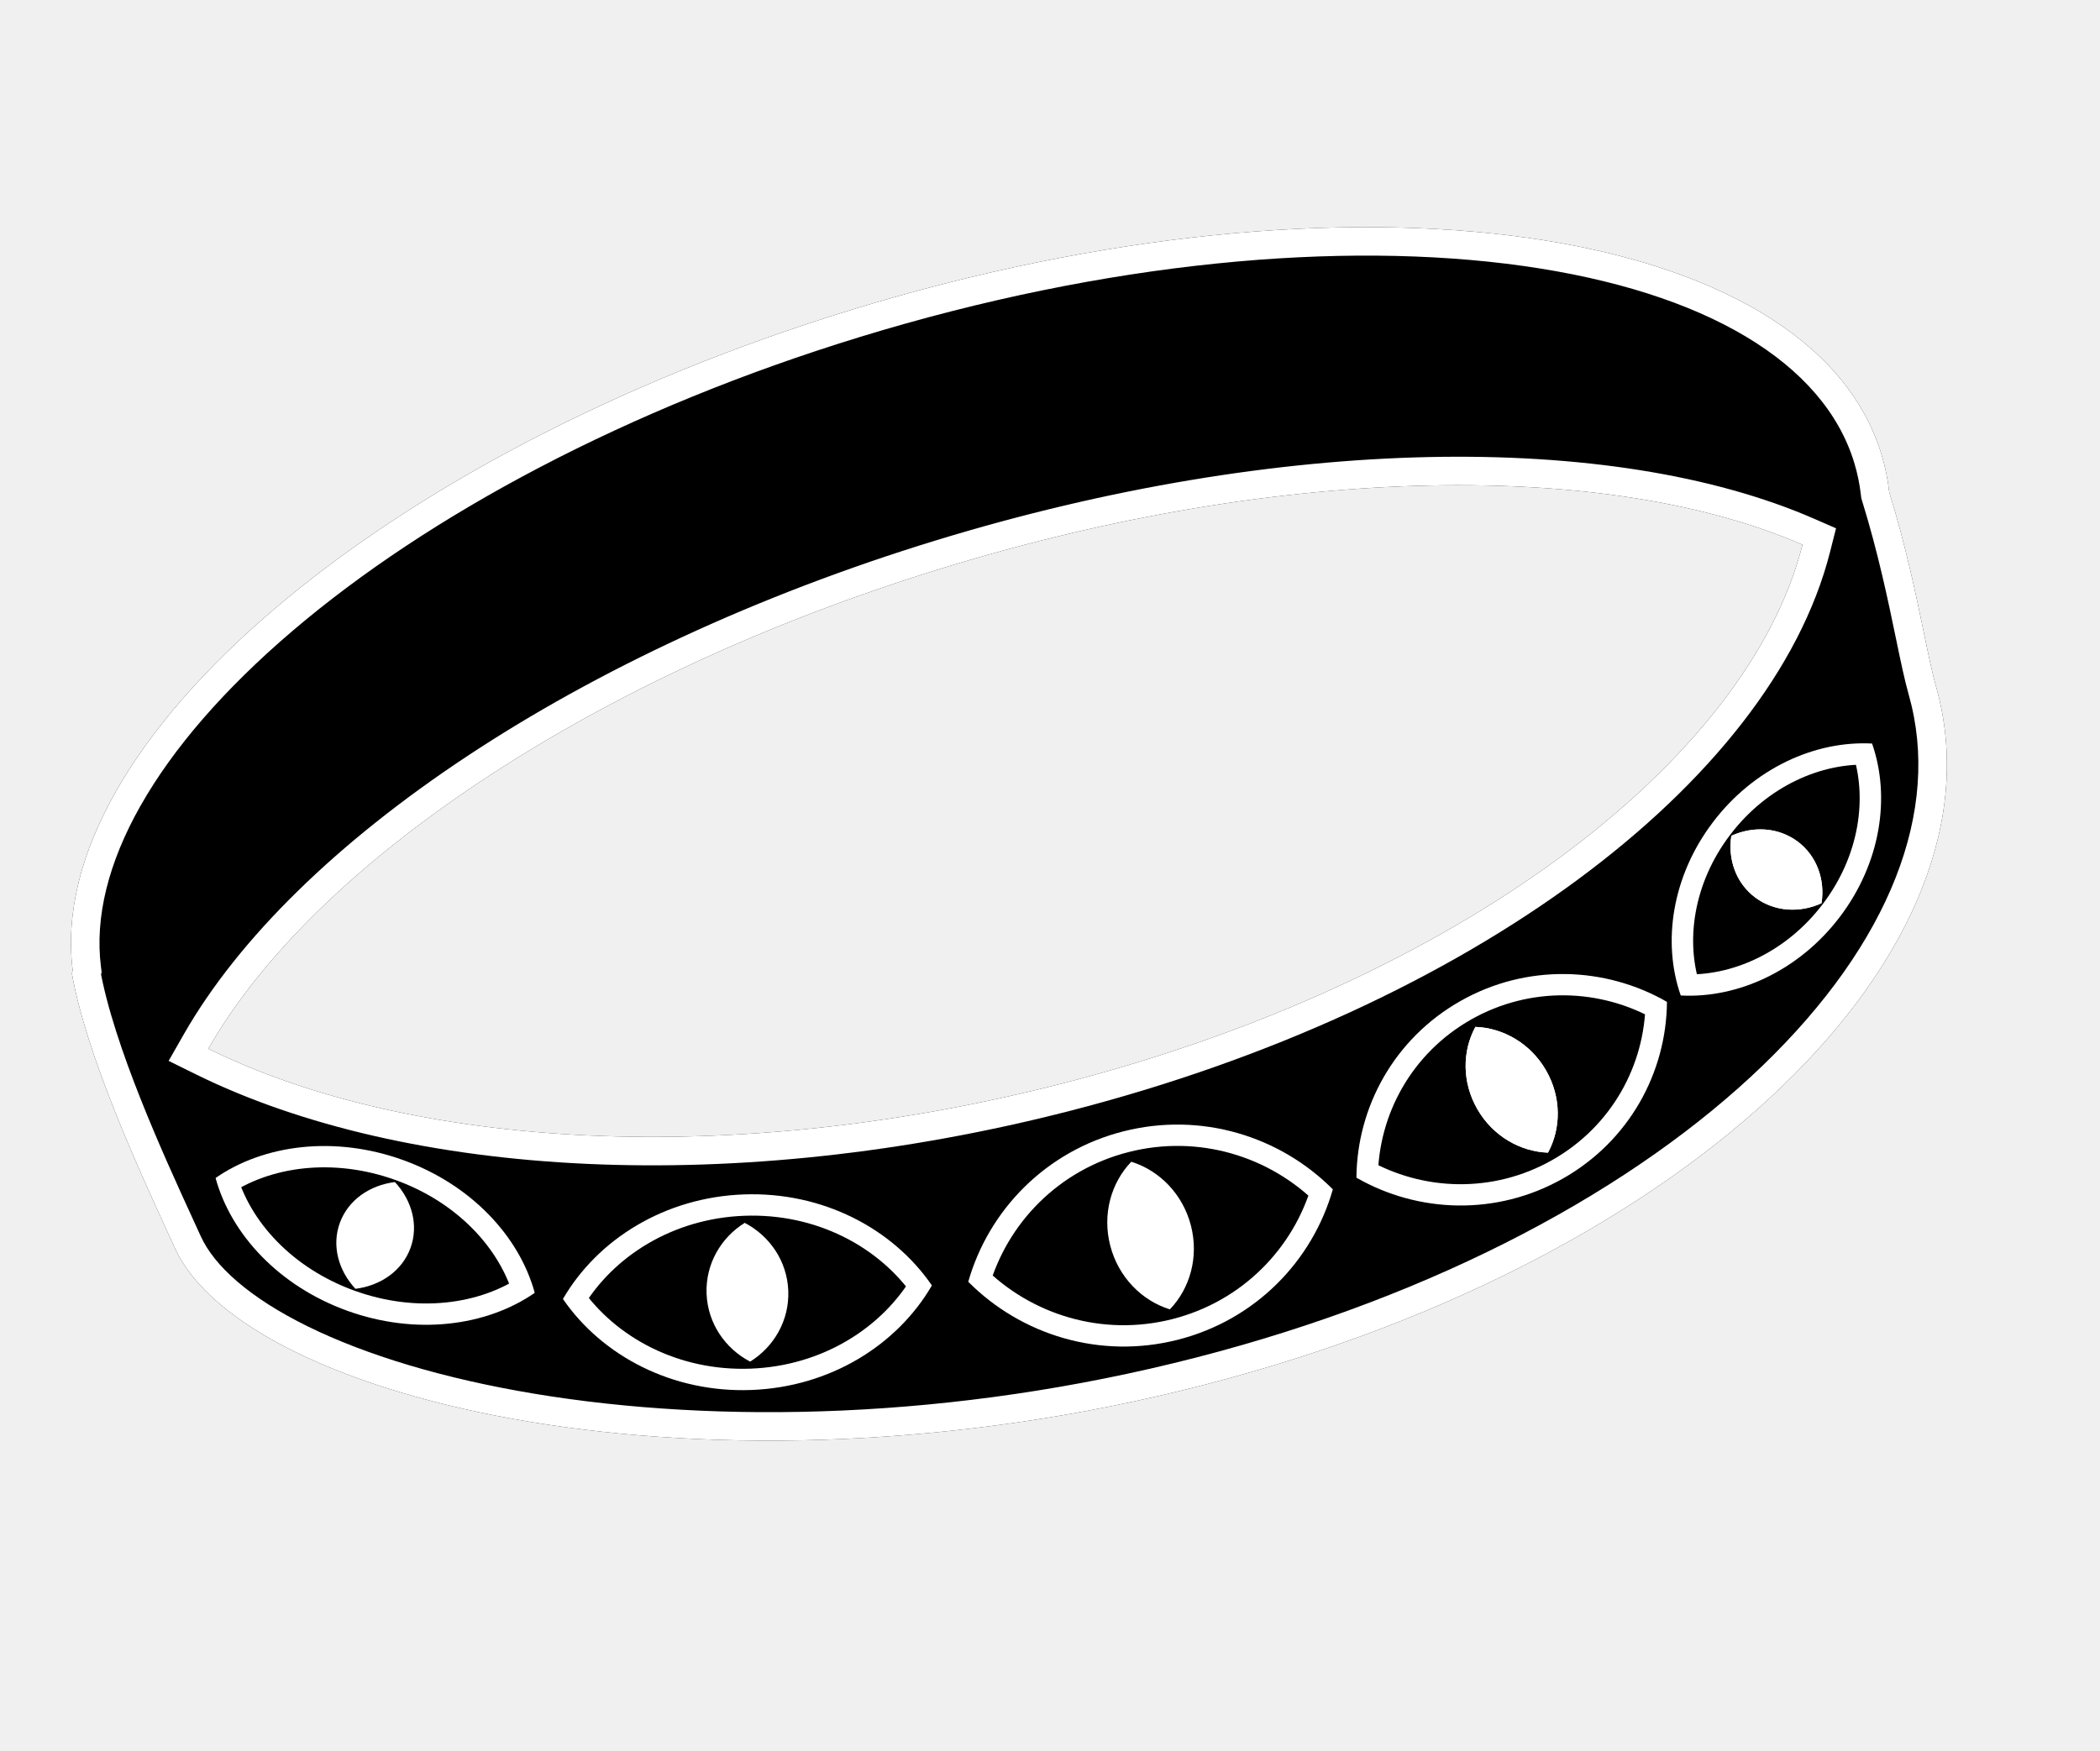
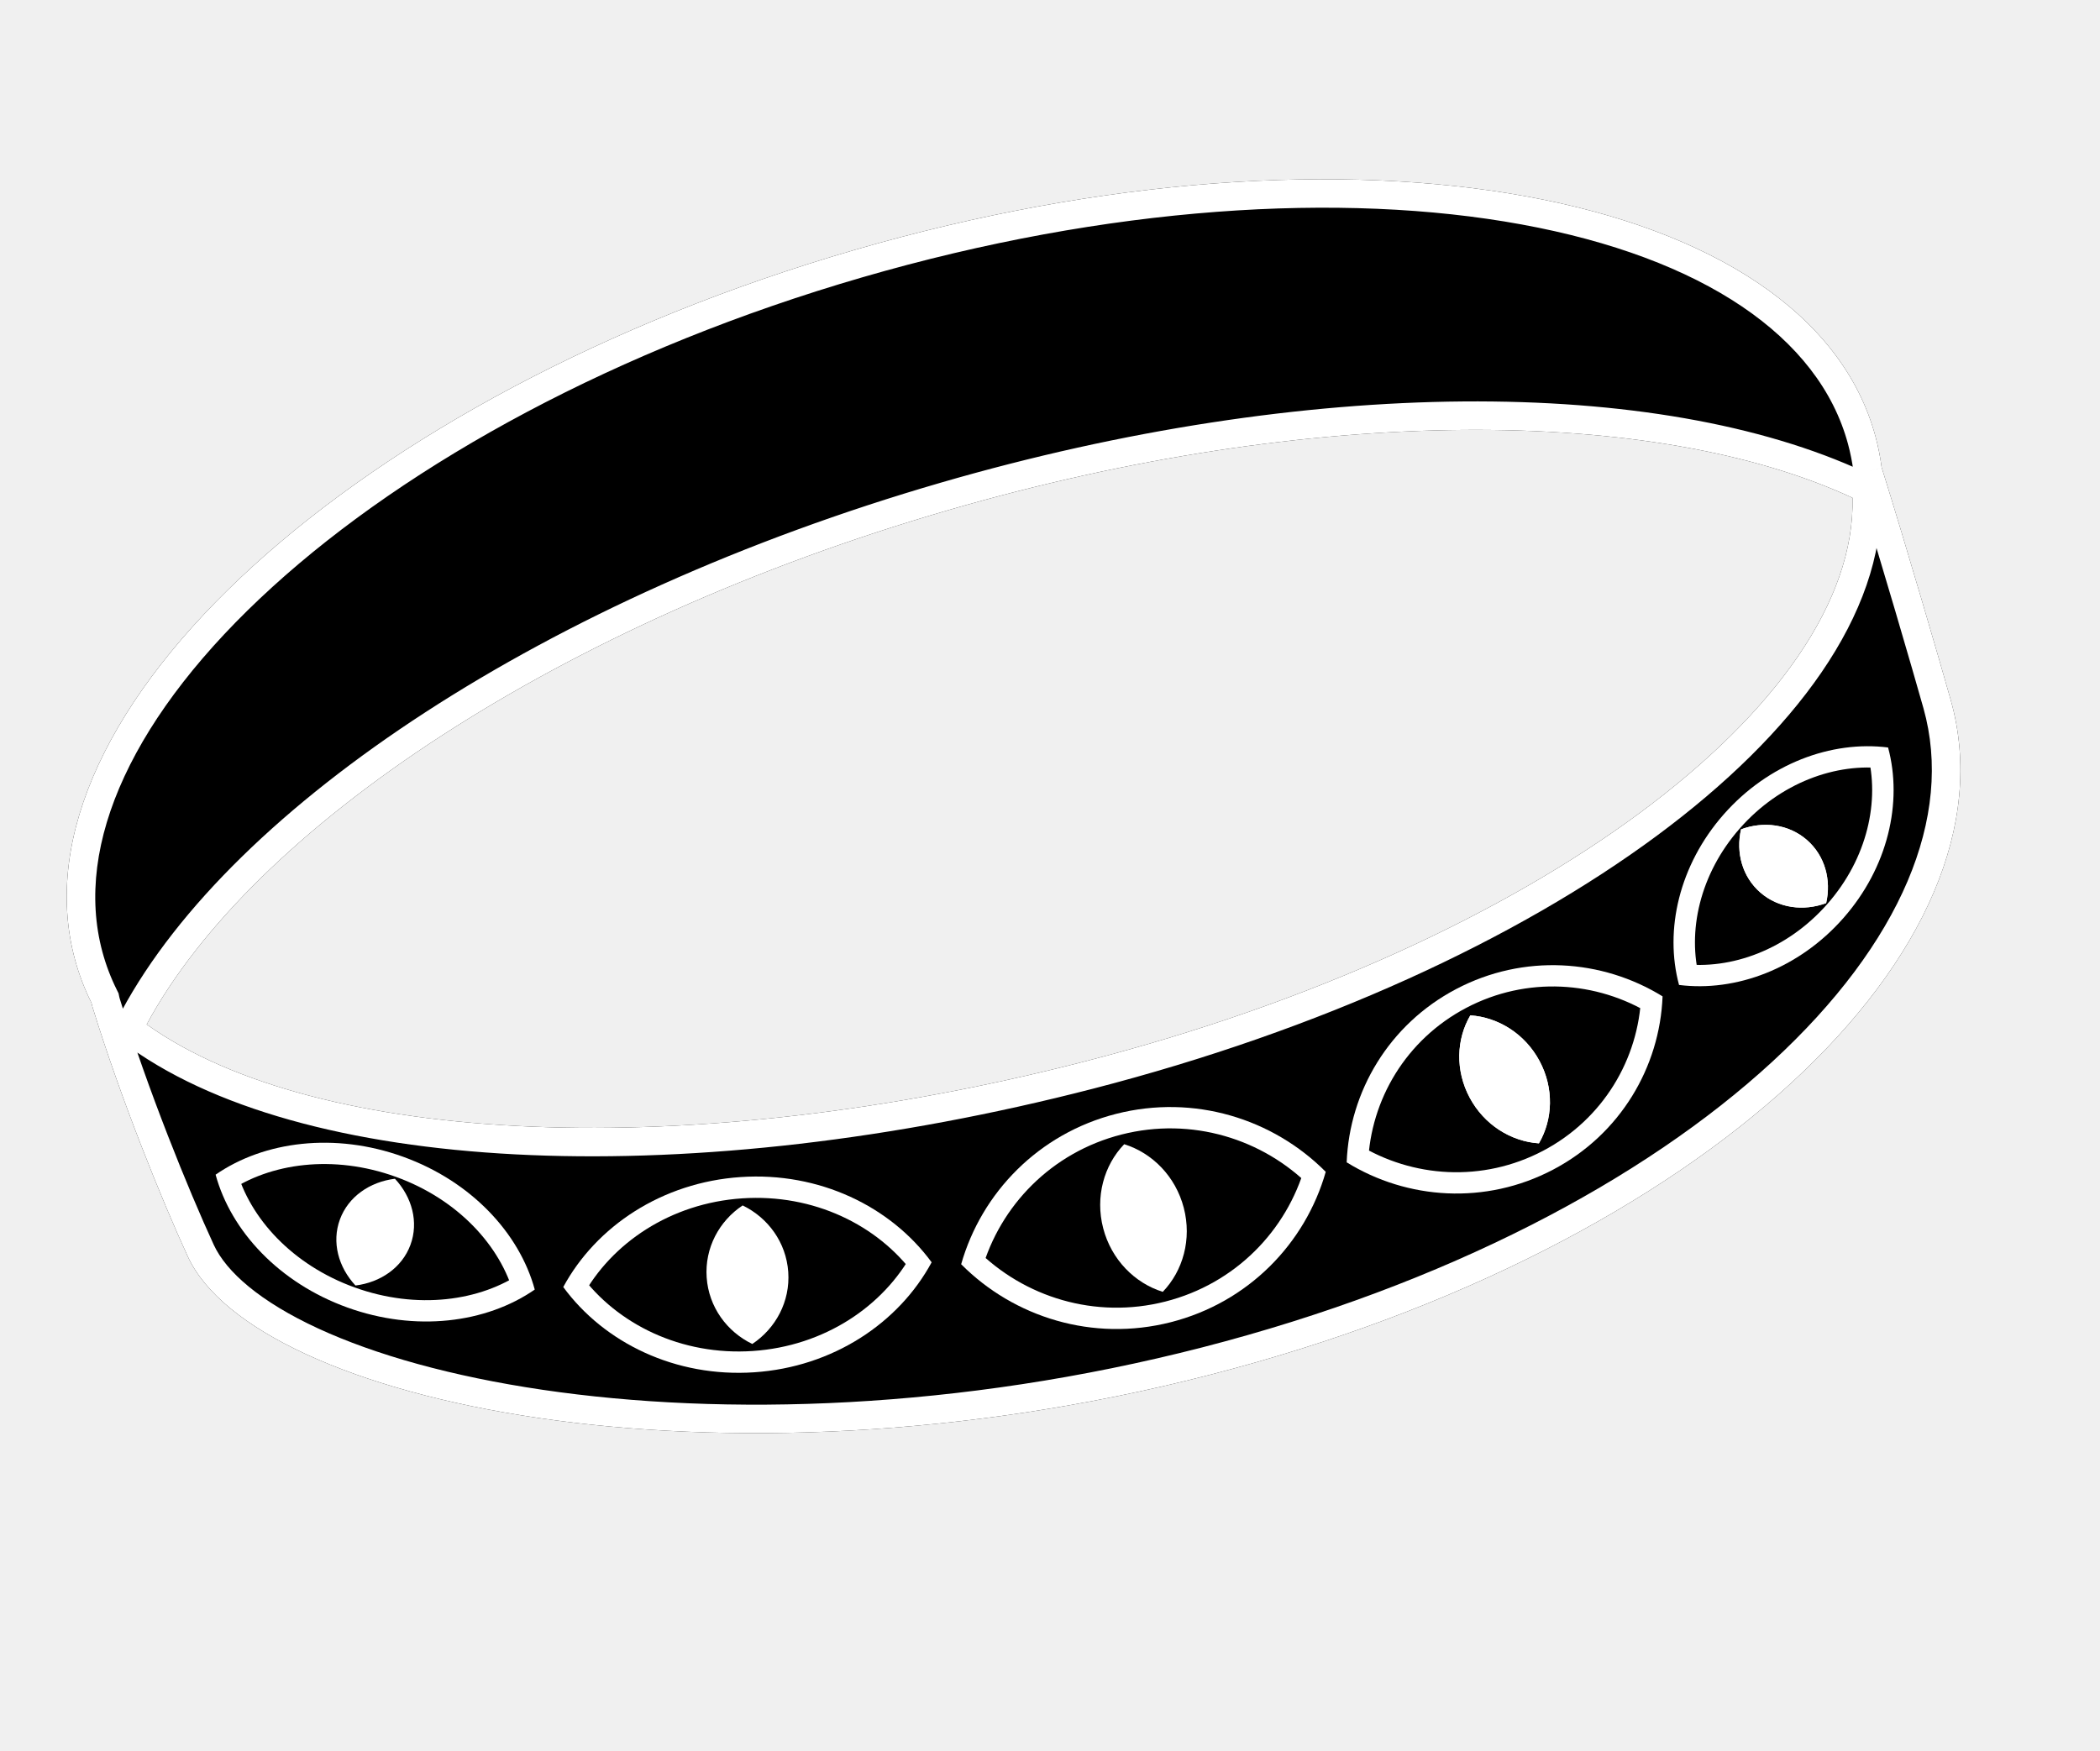
<svg xmlns="http://www.w3.org/2000/svg" width="295" height="246" viewBox="0 0 295 246" fill="none">
  <mask id="path-2-inside-1" fill="white">
-     <path fill-rule="evenodd" clip-rule="evenodd" d="M265.395 69.167C265.192 67.346 264.823 65.552 264.284 63.79C254.297 31.186 189.563 22.103 119.697 43.503C53.311 63.837 6.177 104.376 10.213 136.334C10.175 136.484 10.137 136.633 10.101 136.782C12.133 148.255 19.375 164.046 23.48 172.995L23.483 173.002C23.874 173.854 24.236 174.643 24.562 175.361C34.363 196.913 99.559 212.493 168.977 194.631C238.395 176.769 282.351 133.09 271.98 96.522C271.431 94.585 270.894 91.992 270.253 88.901L270.253 88.9C269.144 83.545 267.724 76.693 265.395 69.167ZM29.268 147.355C43.982 121.553 82.901 94.992 132.619 79.764C180.587 65.071 226.136 64.748 253.208 76.54C245.511 106.929 204.923 137.867 149.471 152.171C102.947 164.171 57.769 161.417 29.268 147.355Z" />
+     <path fill-rule="evenodd" clip-rule="evenodd" d="M264.324 65.666C264.134 64.212 263.848 62.771 263.464 61.347C254.095 26.586 189.877 14.844 120.028 35.122C50.18 55.4 1.152 100.018 10.521 134.779C11.094 136.904 11.871 138.942 12.842 140.893C12.885 141.098 12.937 141.301 12.998 141.499C16.997 154.5 22.783 168.74 26.39 176.568C35.801 196.991 100.474 211.053 169.892 193.191C239.31 175.329 283.79 133.169 274.054 98.441C272.692 93.585 267.963 77.314 264.324 65.666ZM20.608 143.938C35.484 116.321 78.492 87.565 133.251 71.668C184.473 56.797 232.529 57.083 260.232 69.948C260.944 98.791 215.733 132.799 152.502 149.109C97.053 163.412 44.588 161.048 20.608 143.938Z" />
  </mask>
-   <path fill-rule="evenodd" clip-rule="evenodd" d="M265.395 69.167C265.192 67.346 264.823 65.552 264.284 63.79C254.297 31.186 189.563 22.103 119.697 43.503C53.311 63.837 6.177 104.376 10.213 136.334C10.175 136.484 10.137 136.633 10.101 136.782C12.133 148.255 19.375 164.046 23.48 172.995L23.483 173.002C23.874 173.854 24.236 174.643 24.562 175.361C34.363 196.913 99.559 212.493 168.977 194.631C238.395 176.769 282.351 133.09 271.98 96.522C271.431 94.585 270.894 91.992 270.253 88.901L270.253 88.9C269.144 83.545 267.724 76.693 265.395 69.167ZM29.268 147.355C43.982 121.553 82.901 94.992 132.619 79.764C180.587 65.071 226.136 64.748 253.208 76.54C245.511 106.929 204.923 137.867 149.471 152.171C102.947 164.171 57.769 161.417 29.268 147.355Z" fill="black" />
-   <path d="M265.395 69.167L261.42 69.612L261.462 69.988L261.574 70.35L265.395 69.167ZM264.284 63.79L268.108 62.619L268.108 62.619L264.284 63.79ZM119.697 43.503L118.525 39.678L118.525 39.678L119.697 43.503ZM10.213 136.334L14.087 137.331L14.277 136.591L14.182 135.833L10.213 136.334ZM10.101 136.782L6.215 135.836L6.016 136.652L6.163 137.479L10.101 136.782ZM23.48 172.995L27.118 171.332L27.116 171.328L23.48 172.995ZM23.483 173.002L19.846 174.666L19.847 174.67L23.483 173.002ZM24.562 175.361L28.203 173.705L28.203 173.705L24.562 175.361ZM168.977 194.631L169.974 198.505L169.974 198.505L168.977 194.631ZM271.98 96.522L268.132 97.613L268.132 97.613L271.98 96.522ZM270.253 88.901L266.307 89.553L266.32 89.633L266.336 89.712L270.253 88.901ZM270.253 88.9L274.199 88.248L274.186 88.168L274.17 88.089L270.253 88.9ZM29.268 147.355L25.793 145.374L23.689 149.063L27.498 150.942L29.268 147.355ZM132.619 79.764L133.79 83.588L133.79 83.588L132.619 79.764ZM253.208 76.54L257.086 77.522L257.92 74.23L254.806 72.873L253.208 76.54ZM149.471 152.171L148.472 148.297L149.471 152.171ZM269.371 68.723C269.14 66.659 268.721 64.621 268.108 62.619L260.459 64.962C260.925 66.483 261.244 68.033 261.42 69.612L269.371 68.723ZM268.108 62.619C262.389 43.948 241.51 33.153 215.001 29.434C188.137 25.664 153.888 28.846 118.525 39.678L120.868 47.327C155.371 36.759 188.423 33.783 213.889 37.356C239.71 40.979 256.191 51.028 260.459 64.962L268.108 62.619ZM118.525 39.678C84.916 49.972 56.023 65.423 35.953 82.514C16.114 99.409 3.962 118.759 6.245 136.836L14.182 135.833C12.428 121.951 21.826 105.052 41.14 88.605C60.224 72.353 88.091 57.367 120.868 47.327L118.525 39.678ZM13.988 137.727C14.02 137.595 14.053 137.463 14.087 137.331L6.339 135.338C6.297 135.504 6.255 135.67 6.215 135.836L13.988 137.727ZM27.116 171.328C22.936 162.215 15.963 146.943 14.04 136.084L6.163 137.479C8.303 149.568 15.815 165.877 19.844 174.663L27.116 171.328ZM27.121 171.338L27.118 171.332L19.842 174.659L19.846 174.666L27.121 171.338ZM28.203 173.705C27.874 172.98 27.509 172.184 27.119 171.334L19.847 174.67C20.239 175.523 20.598 176.306 20.921 177.017L28.203 173.705ZM167.98 190.757C133.806 199.551 100.715 200.094 75.069 195.83C62.24 193.697 51.398 190.382 43.263 186.386C35.001 182.327 30.085 177.843 28.203 173.705L20.921 177.017C23.94 183.655 30.848 189.2 39.736 193.566C48.751 197.994 60.385 201.499 73.757 203.722C100.514 208.171 134.73 207.574 169.974 198.505L167.98 190.757ZM268.132 97.613C272.743 113.874 265.475 132.488 247.622 149.713C229.854 166.856 202.175 181.959 167.98 190.757L169.974 198.505C205.197 189.442 234.205 173.774 253.177 155.47C272.064 137.248 281.588 115.738 275.828 95.43L268.132 97.613ZM266.336 89.712C266.965 92.746 267.534 95.505 268.132 97.613L275.828 95.43C275.327 93.665 274.822 91.238 274.17 88.09L266.336 89.712ZM266.306 89.552L266.307 89.553L274.2 88.249L274.199 88.248L266.306 89.552ZM261.574 70.35C263.84 77.672 265.226 84.353 266.336 89.712L274.17 88.089C273.061 82.737 271.608 75.715 269.217 67.985L261.574 70.35ZM32.742 149.337C46.725 124.818 84.496 98.687 133.79 83.588L131.447 75.939C81.306 91.297 41.239 118.288 25.793 145.374L32.742 149.337ZM133.79 83.588C181.316 69.031 225.777 68.954 251.611 80.207L254.806 72.873C226.495 60.541 179.859 61.111 131.447 75.939L133.79 83.588ZM150.47 156.044C178.619 148.783 203.113 137.273 221.624 123.605C240.06 109.992 252.923 93.958 257.086 77.522L249.331 75.558C245.797 89.511 234.517 104.141 216.872 117.169C199.301 130.144 175.775 141.255 148.472 148.297L150.47 156.044ZM27.498 150.942C57.127 165.561 103.358 168.196 150.47 156.044L148.472 148.297C102.536 160.146 58.411 157.273 31.037 143.768L27.498 150.942Z" fill="white" mask="url(#path-2-inside-1)" />
+   <path fill-rule="evenodd" clip-rule="evenodd" d="M264.324 65.666C264.134 64.212 263.848 62.771 263.464 61.347C254.095 26.586 189.877 14.844 120.028 35.122C50.18 55.4 1.152 100.018 10.521 134.779C11.094 136.904 11.871 138.942 12.842 140.893C12.885 141.098 12.937 141.301 12.998 141.499C16.997 154.5 22.783 168.74 26.39 176.568C35.801 196.991 100.474 211.053 169.892 193.191C239.31 175.329 283.79 133.169 274.054 98.441C272.692 93.585 267.963 77.314 264.324 65.666ZM20.608 143.938C35.484 116.321 78.492 87.565 133.251 71.668C184.473 56.797 232.529 57.083 260.232 69.948C260.944 98.791 215.733 132.799 152.502 149.109C97.053 163.412 44.588 161.048 20.608 143.938Z" fill="black" />
+   <path d="M264.324 65.666L260.358 66.185L260.403 66.529L260.506 66.859L264.324 65.666ZM263.464 61.347L259.602 62.388L259.602 62.388L263.464 61.347ZM120.028 35.122L121.144 38.963L121.144 38.963L120.028 35.122ZM10.521 134.779L14.383 133.738L14.383 133.738L10.521 134.779ZM12.842 140.893L16.758 140.077L16.653 139.572L16.423 139.11L12.842 140.893ZM12.998 141.499L16.822 140.323L16.822 140.323L12.998 141.499ZM26.39 176.568L30.023 174.894L30.023 174.894L26.39 176.568ZM169.892 193.191L168.895 189.317L168.895 189.317L169.892 193.191ZM274.054 98.441L277.905 97.361L277.905 97.361L274.054 98.441ZM20.608 143.938L17.087 142.041L15.415 145.146L18.285 147.194L20.608 143.938ZM133.251 71.668L132.136 67.826L133.251 71.668ZM260.232 69.948L264.231 69.849L264.17 67.366L261.917 66.32L260.232 69.948ZM152.502 149.109L151.503 145.236L151.503 145.236L152.502 149.109ZM268.29 65.147C268.077 63.518 267.757 61.903 267.326 60.306L259.602 62.388C259.939 63.639 260.191 64.905 260.358 66.185L268.29 65.147ZM267.326 60.306C262.022 40.625 241.569 28.491 215.146 23.66C188.453 18.78 154.298 21.008 118.913 31.28L121.144 38.963C155.608 28.958 188.486 26.918 213.707 31.53C239.197 36.19 255.538 47.308 259.602 62.388L267.326 60.306ZM118.913 31.28C83.526 41.554 53.23 58.037 32.876 76.561C12.732 94.892 1.37 116.197 6.659 135.82L14.383 133.738C10.303 118.6 18.77 100.215 38.26 82.477C57.54 64.932 86.683 48.968 121.144 38.963L118.913 31.28ZM6.659 135.82C7.301 138.204 8.174 140.491 9.262 142.676L16.423 139.11C15.569 137.394 14.886 135.604 14.383 133.738L6.659 135.82ZM16.822 140.323C16.797 140.245 16.776 140.163 16.758 140.077L8.927 141.709C8.994 142.034 9.077 142.356 9.175 142.675L16.822 140.323ZM30.023 174.894C26.477 167.198 20.759 153.125 16.822 140.323L9.175 142.675C13.235 155.874 19.089 170.282 22.758 178.242L30.023 174.894ZM168.895 189.317C134.692 198.118 101.706 199.036 76.222 195.279C63.472 193.4 52.728 190.369 44.698 186.662C36.518 182.885 31.776 178.697 30.023 174.894L22.758 178.242C25.711 184.651 32.581 189.879 41.344 193.925C50.256 198.039 61.783 201.237 75.055 203.194C101.614 207.109 135.674 206.126 170.889 197.065L168.895 189.317ZM270.202 99.521C274.473 114.755 267.059 132.515 248.946 149.199C230.957 165.768 203.121 180.511 168.895 189.317L170.889 197.065C206.082 188.009 235.194 172.741 254.366 155.083C273.412 137.539 283.37 116.855 277.905 97.361L270.202 99.521ZM260.506 66.859C264.131 78.463 268.849 94.696 270.202 99.521L277.905 97.361C276.535 92.475 271.795 76.165 268.142 64.474L260.506 66.859ZM24.13 145.835C31.128 132.843 44.995 119.197 64.151 106.763C83.245 94.37 107.321 83.36 134.366 75.509L132.136 67.826C104.421 75.872 79.614 87.189 59.795 100.053C40.039 112.876 24.965 127.416 17.087 142.041L24.13 145.835ZM134.366 75.509C185.172 60.76 232.107 61.297 258.547 73.576L261.917 66.32C232.951 52.868 183.773 52.835 132.136 67.826L134.366 75.509ZM153.501 152.982C185.504 144.727 213.111 131.957 232.725 117.444C252.094 103.112 264.638 86.321 264.231 69.849L256.233 70.047C256.539 82.419 246.833 97.053 227.966 111.013C209.345 124.792 182.731 137.18 151.503 145.236L153.501 152.982ZM18.285 147.194C31.2 156.409 51.229 161.345 74.591 162.3C98.079 163.26 125.452 160.217 153.501 152.982L151.503 145.236C124.104 152.303 97.519 155.23 74.918 154.307C52.191 153.378 33.997 148.577 22.932 140.682L18.285 147.194Z" fill="white" mask="url(#path-2-inside-1)" />
  <mask id="path-4-inside-2" fill="white">
-     <path fill-rule="evenodd" clip-rule="evenodd" d="M136.017 180.099C138.878 170.047 146.883 161.746 157.796 158.968C168.73 156.185 179.816 159.65 187.231 167.116C184.37 177.168 176.365 185.468 165.452 188.247C154.518 191.03 143.433 187.565 136.017 180.099Z" />
+     <path fill-rule="evenodd" clip-rule="evenodd" d="M135.021 177.635C137.882 167.583 145.887 159.283 156.8 156.504C167.734 153.721 178.819 157.186 186.235 164.652C183.374 174.704 175.369 183.005 164.456 185.783C153.522 188.566 142.436 185.101 135.021 177.635Z" />
  </mask>
-   <path d="M136.017 180.099L133.129 179.272L132.648 180.958L133.888 182.206L136.017 180.099ZM157.796 158.968L158.547 161.873L157.796 158.968ZM187.231 167.116L190.119 167.943L190.6 166.257L189.36 165.009L187.231 167.116ZM165.452 188.247L166.203 191.151L166.203 191.151L165.452 188.247ZM138.906 180.927C141.486 171.86 148.704 164.379 158.547 161.873L157.045 156.064C145.062 159.114 136.271 168.234 133.129 179.272L138.906 180.927ZM158.547 161.873C168.409 159.362 178.409 162.484 185.102 169.223L189.36 165.009C181.222 156.816 169.051 153.007 157.045 156.064L158.547 161.873ZM184.343 166.288C181.762 175.354 174.544 182.836 164.701 185.342L166.203 191.151C178.186 188.1 186.978 178.981 190.119 167.943L184.343 166.288ZM164.701 185.342C154.839 187.853 144.839 184.731 138.146 177.992L133.888 182.206C142.026 190.399 154.197 194.208 166.203 191.151L164.701 185.342Z" fill="white" mask="url(#path-4-inside-2)" />
-   <path fill-rule="evenodd" clip-rule="evenodd" d="M158.919 163.234C162.852 164.457 166.135 167.744 167.288 172.17C168.439 176.589 167.175 181.029 164.337 183.978C160.404 182.755 157.121 179.468 155.968 175.042C154.818 170.623 156.082 166.183 158.919 163.234Z" fill="white" />
+   <path d="M135.021 177.635L132.133 176.808L131.652 178.494L132.892 179.742L135.021 177.635ZM156.8 156.504L157.551 159.409L156.8 156.504ZM186.235 164.652L189.123 165.479L189.604 163.793L188.364 162.545L186.235 164.652ZM164.456 185.783L165.207 188.687L164.456 185.783ZM137.909 178.463C140.49 169.397 147.708 161.915 157.551 159.409L156.049 153.6C144.066 156.651 135.274 165.77 132.133 176.808L137.909 178.463ZM157.551 159.409C167.413 156.898 177.413 160.02 184.106 166.759L188.364 162.545C180.226 154.352 168.055 150.544 156.049 153.6L157.551 159.409ZM183.346 163.824C180.766 172.891 173.548 180.372 163.705 182.878L165.207 188.687C177.19 185.637 185.981 176.517 189.123 165.479L183.346 163.824ZM163.705 182.878C153.843 185.389 143.843 182.267 137.15 175.528L132.892 179.742C141.03 187.935 153.201 191.744 165.207 188.687L163.705 182.878Z" fill="white" mask="url(#path-4-inside-2)" />
+   <path fill-rule="evenodd" clip-rule="evenodd" d="M157.923 160.771C161.856 161.993 165.139 165.28 166.292 169.706C167.443 174.126 166.179 178.565 163.341 181.514C159.408 180.291 156.125 177.004 154.972 172.578C153.822 168.159 155.086 163.719 157.923 160.771Z" fill="white" />
  <mask id="path-7-inside-3" fill="white">
-     <path fill-rule="evenodd" clip-rule="evenodd" d="M190.547 165.474C190.623 155.539 195.859 145.925 205.158 140.652C214.467 135.375 225.491 135.782 234.168 140.77C234.092 150.704 228.856 160.319 219.556 165.592C210.248 170.869 199.224 170.461 190.547 165.474Z" />
+     <path fill-rule="evenodd" clip-rule="evenodd" d="M189.175 163.317C189.563 153.389 195.1 143.944 204.56 138.967C214.03 133.986 225.036 134.74 233.552 139.998C233.163 149.926 227.627 159.371 218.166 164.348C208.696 169.33 197.691 168.575 189.175 163.317Z" />
  </mask>
-   <path d="M190.547 165.474L187.539 165.442L187.526 167.188L189.048 168.063L190.547 165.474ZM205.158 140.652L203.662 138.052L205.158 140.652ZM234.168 140.77L237.176 140.802L237.189 139.056L235.667 138.181L234.168 140.77ZM219.556 165.592L218.06 162.991L218.06 162.991L219.556 165.592ZM193.555 165.507C193.623 156.593 198.32 147.978 206.655 143.252L203.662 138.052C193.398 143.871 187.622 154.486 187.539 165.442L193.555 165.507ZM206.655 143.252C214.998 138.522 224.881 138.882 232.669 143.359L235.667 138.181C226.101 132.682 213.935 132.227 203.662 138.052L206.655 143.252ZM231.16 140.737C231.092 149.651 226.395 158.266 218.06 162.991L221.053 168.192C231.317 162.372 237.092 151.758 237.176 140.802L231.16 140.737ZM218.06 162.991C209.717 167.722 199.834 167.361 192.046 162.885L189.048 168.063C198.614 173.561 210.779 174.017 221.053 168.192L218.06 162.991Z" fill="white" mask="url(#path-7-inside-3)" />
-   <path fill-rule="evenodd" clip-rule="evenodd" d="M207.256 144.286C211.166 144.427 215.003 146.621 217.176 150.389C219.348 154.156 219.311 158.544 217.453 161.956C213.543 161.815 209.707 159.621 207.534 155.852C205.362 152.086 205.399 147.697 207.256 144.286Z" fill="white" />
-   <path fill-rule="evenodd" clip-rule="evenodd" d="M207.261 144.286C211.17 144.428 215.007 146.622 217.18 150.39C219.352 154.157 219.314 158.546 217.457 161.957C213.547 161.816 209.711 159.622 207.537 155.854C205.365 152.087 205.403 147.698 207.261 144.286Z" fill="white" />
+   <path d="M189.175 163.317L186.169 163.19L186.101 164.935L187.595 165.857L189.175 163.317ZM204.56 138.967L203.147 136.321L204.56 138.967ZM233.552 139.998L236.557 140.125L236.626 138.38L235.132 137.458L233.552 139.998ZM218.166 164.348L216.752 161.702L218.166 164.348ZM192.18 163.444C192.529 154.537 197.495 146.074 205.974 141.613L203.147 136.321C192.704 141.815 186.598 152.242 186.169 163.19L192.18 163.444ZM205.974 141.613C214.462 137.148 224.329 137.819 231.972 142.539L235.132 137.458C225.743 131.661 213.598 130.823 203.147 136.321L205.974 141.613ZM230.546 139.871C230.197 148.778 225.232 157.241 216.752 161.702L219.58 166.994C230.022 161.5 236.129 151.073 236.557 140.125L230.546 139.871ZM216.752 161.702C208.265 166.167 198.398 165.496 190.754 160.776L187.595 165.857C196.983 171.654 209.128 172.492 219.58 166.994L216.752 161.702Z" fill="white" mask="url(#path-7-inside-3)" />
+   <path fill-rule="evenodd" clip-rule="evenodd" d="M206.544 142.666C210.447 142.93 214.213 145.244 216.266 149.079C218.318 152.911 218.143 157.296 216.179 160.648C212.276 160.384 208.51 158.07 206.457 154.235C204.404 150.402 204.58 146.017 206.544 142.666Z" fill="white" />
+   <path fill-rule="evenodd" clip-rule="evenodd" d="M206.548 142.666C210.451 142.93 214.217 145.244 216.27 149.079C218.322 152.912 218.147 157.298 216.182 160.65C212.279 160.386 208.514 158.072 206.46 154.237C204.408 150.404 204.584 146.018 206.548 142.666Z" fill="white" />
  <mask id="path-11-inside-4" fill="white">
-     <path fill-rule="evenodd" clip-rule="evenodd" d="M236.103 139.874C233.475 132.333 234.903 123.064 240.632 115.516C246.363 107.967 254.951 104.047 262.982 104.474C265.61 112.015 264.183 121.285 258.453 128.832C252.722 136.382 244.135 140.302 236.103 139.874Z" />
+     <path fill-rule="evenodd" clip-rule="evenodd" d="M235.865 138.394C233.788 130.683 235.882 121.54 242.141 114.426C248.403 107.311 257.251 104.021 265.231 105.028C267.307 112.739 265.214 121.881 258.954 128.995C252.693 136.111 243.844 139.4 235.865 138.394Z" />
  </mask>
-   <path d="M236.103 139.874L233.258 140.857L233.919 142.752L235.936 142.86L236.103 139.874ZM240.632 115.516L238.23 113.719L238.23 113.719L240.632 115.516ZM262.982 104.474L265.827 103.491L265.167 101.596L263.149 101.489L262.982 104.474ZM258.453 128.832L260.856 130.629L260.856 130.629L258.453 128.832ZM238.948 138.891C236.674 132.364 237.861 124.128 243.035 117.313L238.23 113.719C231.944 122 230.277 132.302 233.258 140.857L238.948 138.891ZM243.035 117.313C248.209 110.496 255.862 107.089 262.815 107.46L263.149 101.489C254.039 101.004 244.517 105.437 238.23 113.719L243.035 117.313ZM260.137 105.457C262.412 111.984 261.224 120.221 256.051 127.036L260.856 130.629C267.141 122.349 268.808 112.046 265.827 103.491L260.137 105.457ZM256.051 127.036C250.876 133.852 243.223 137.259 236.27 136.889L235.936 142.86C245.046 143.344 254.568 138.911 260.856 130.629L256.051 127.036Z" fill="white" mask="url(#path-11-inside-4)" />
-   <path fill-rule="evenodd" clip-rule="evenodd" d="M243.209 117.439C246.264 116.04 249.824 116.227 252.527 118.247C255.23 120.267 256.393 123.611 255.881 126.911C252.826 128.31 249.266 128.124 246.563 126.103C243.86 124.083 242.697 120.74 243.209 117.439Z" fill="white" />
-   <path fill-rule="evenodd" clip-rule="evenodd" d="M243.213 117.439C246.268 116.039 249.828 116.226 252.531 118.246C255.234 120.266 256.397 123.61 255.885 126.91C252.83 128.309 249.27 128.123 246.567 126.102C243.864 124.082 242.701 120.739 243.213 117.439Z" fill="white" />
+   <path d="M235.865 138.394L232.956 139.168L233.478 141.106L235.483 141.359L235.865 138.394ZM242.141 114.426L239.875 112.461L239.875 112.461L242.141 114.426ZM265.231 105.028L268.139 104.253L267.617 102.315L265.613 102.062L265.231 105.028ZM258.954 128.995L261.22 130.961L261.22 130.961L258.954 128.995ZM238.773 137.619C236.976 130.944 238.756 122.815 244.408 116.392L239.875 112.461C233.008 120.265 230.601 130.421 232.956 139.168L238.773 137.619ZM244.408 116.392C250.061 109.967 257.941 107.122 264.848 107.993L265.613 102.062C256.562 100.921 246.744 104.654 239.875 112.461L244.408 116.392ZM262.322 105.803C264.119 112.477 262.34 120.606 256.688 127.03L261.22 130.961C268.088 123.156 270.495 113.001 268.139 104.253L262.322 105.803ZM256.688 127.029C251.034 133.454 243.155 136.299 236.247 135.428L235.483 141.359C244.534 142.501 254.351 138.767 261.22 130.961L256.688 127.029Z" fill="white" mask="url(#path-11-inside-4)" />
+   <path fill-rule="evenodd" clip-rule="evenodd" d="M244.574 116.53C247.722 115.355 251.259 115.798 253.809 118.009C256.359 120.219 257.277 123.638 256.528 126.892C253.38 128.067 249.843 127.624 247.293 125.414C244.743 123.203 243.825 119.785 244.574 116.53Z" fill="white" />
+   <path fill-rule="evenodd" clip-rule="evenodd" d="M244.578 116.53C247.726 115.355 251.263 115.798 253.813 118.009C256.363 120.219 257.281 123.638 256.532 126.892C253.384 128.067 249.847 127.624 247.297 125.414C244.747 123.203 243.829 119.785 244.578 116.53Z" fill="white" />
  <mask id="path-15-inside-5" fill="white">
-     <path fill-rule="evenodd" clip-rule="evenodd" d="M79.079 182.517C83.963 174.111 93.403 168.236 104.454 167.827C115.512 167.418 125.388 172.585 130.91 180.615C126.027 189.021 116.586 194.896 105.535 195.305C94.477 195.715 84.601 190.548 79.079 182.517Z" />
+     <path fill-rule="evenodd" clip-rule="evenodd" d="M79.124 180.839C83.75 172.288 93.008 166.13 104.041 165.386C115.082 164.642 125.111 169.507 130.873 177.366C126.247 185.916 116.989 192.075 105.955 192.818C94.915 193.563 84.886 188.698 79.124 180.839Z" />
  </mask>
-   <path d="M79.079 182.517L76.485 181.009L75.531 182.65L76.608 184.215L79.079 182.517ZM104.454 167.827L104.34 164.83L104.454 167.827ZM130.91 180.615L133.504 182.124L134.458 180.483L133.381 178.917L130.91 180.615ZM105.535 195.305L105.421 192.307L105.421 192.307L105.535 195.305ZM81.674 184.026C86.025 176.537 94.512 171.197 104.568 170.825L104.34 164.83C92.293 165.275 81.9 171.686 76.485 181.009L81.674 184.026ZM104.568 170.825C114.631 170.453 123.517 175.156 128.438 182.313L133.381 178.917C127.26 170.014 116.394 164.383 104.34 164.83L104.568 170.825ZM128.315 179.106C123.965 186.596 115.477 191.935 105.421 192.307L105.649 198.303C117.696 197.857 128.089 191.447 133.504 182.124L128.315 179.106ZM105.421 192.307C95.358 192.68 86.472 187.977 81.551 180.82L76.608 184.215C82.73 193.118 93.595 198.749 105.649 198.303L105.421 192.307Z" fill="white" mask="url(#path-15-inside-5)" />
-   <path fill-rule="evenodd" clip-rule="evenodd" d="M104.614 171.821C108.124 173.652 110.573 177.2 110.735 181.359C110.897 185.516 108.734 189.233 105.378 191.319C101.868 189.488 99.419 185.94 99.257 181.781C99.095 177.624 101.258 173.907 104.614 171.821Z" fill="white" />
+   <path d="M79.124 180.839L76.485 179.409L75.582 181.079L76.705 182.611L79.124 180.839ZM104.041 165.386L103.836 162.393L104.041 165.386ZM130.873 177.366L133.512 178.795L134.415 177.126L133.292 175.594L130.873 177.366ZM105.955 192.818L105.75 189.826L105.955 192.818ZM81.763 182.268C85.885 174.65 94.207 169.056 104.246 168.379L103.836 162.393C91.809 163.204 81.615 169.927 76.485 179.409L81.763 182.268ZM104.246 168.379C114.293 167.702 123.318 172.133 128.454 179.138L133.292 175.594C126.903 166.88 115.872 161.582 103.836 162.393L104.246 168.379ZM128.234 175.936C124.112 183.554 115.79 189.149 105.75 189.826L106.16 195.811C118.188 195 128.382 188.278 133.512 178.795L128.234 175.936ZM105.75 189.826C95.704 190.503 86.679 186.071 81.543 179.067L76.705 182.611C83.094 191.324 94.125 196.623 106.16 195.811L105.75 189.826Z" fill="white" mask="url(#path-15-inside-5)" />
+   <path fill-rule="evenodd" clip-rule="evenodd" d="M104.322 169.373C107.887 171.097 110.442 174.569 110.73 178.721C111.018 182.871 108.968 186.652 105.678 188.839C102.113 187.115 99.558 183.643 99.27 179.491C98.982 175.341 101.031 171.56 104.322 169.373Z" fill="white" />
  <mask id="path-18-inside-6" fill="white">
-     <path fill-rule="evenodd" clip-rule="evenodd" d="M30.284 165.513C37.111 160.789 47.04 159.54 56.611 162.993C66.168 166.441 72.952 173.706 75.118 181.657C68.291 186.382 58.361 187.63 48.79 184.177C39.233 180.73 32.45 173.465 30.284 165.513Z" />
+     <path fill-rule="evenodd" clip-rule="evenodd" d="M30.288 165.05C37.115 160.325 47.044 159.076 56.615 162.529C66.172 165.977 72.956 173.242 75.121 181.193C68.294 185.918 58.365 187.167 48.794 183.714C39.237 180.266 32.454 173.001 30.288 165.05Z" />
  </mask>
-   <path d="M30.284 165.513L28.577 163.055L26.828 164.265L27.384 166.308L30.284 165.513ZM56.611 162.993L55.58 165.81L56.611 162.993ZM75.118 181.657L76.825 184.116L78.574 182.905L78.017 180.862L75.118 181.657ZM48.79 184.177L47.759 186.994L47.759 186.994L48.79 184.177ZM31.991 167.972C37.92 163.87 46.809 162.646 55.58 165.81L57.643 160.176C47.272 156.435 36.302 157.709 28.577 163.055L31.991 167.972ZM55.58 165.81C64.338 168.97 70.338 175.552 72.218 182.452L78.017 180.862C75.565 171.859 67.999 163.912 57.643 160.176L55.58 165.81ZM73.41 179.199C67.482 183.301 58.593 184.525 49.822 181.36L47.759 186.994C58.129 190.736 69.099 189.462 76.825 184.116L73.41 179.199ZM49.822 181.36C41.064 178.201 35.063 171.618 33.184 164.719L27.384 166.308C29.837 175.311 37.403 183.258 47.759 186.994L49.822 181.36Z" fill="white" mask="url(#path-18-inside-6)" />
-   <path fill-rule="evenodd" clip-rule="evenodd" d="M55.473 166.088C57.876 168.666 58.834 172.175 57.657 175.371C56.479 178.573 53.455 180.651 49.931 181.088C47.528 178.511 46.57 175.001 47.746 171.805C48.925 168.603 51.949 166.525 55.473 166.088Z" fill="white" />
+   <path d="M30.288 165.05L28.581 162.591L26.831 163.801L27.388 165.844L30.288 165.05ZM56.615 162.529L55.584 165.346L56.615 162.529ZM75.121 181.193L76.829 183.652L78.578 182.442L78.021 180.399L75.121 181.193ZM48.794 183.714L47.763 186.531L48.794 183.714ZM31.995 167.508C37.923 163.406 46.812 162.182 55.584 165.346L57.647 159.712C47.276 155.971 36.306 157.245 28.581 162.591L31.995 167.508ZM55.584 165.346C64.341 168.506 70.342 175.088 72.222 181.988L78.021 180.399C75.569 171.395 68.002 163.449 57.647 159.712L55.584 165.346ZM73.414 178.735C67.486 182.837 58.597 184.061 49.826 180.897L47.763 186.531C58.133 190.272 69.103 188.998 76.829 183.652L73.414 178.735ZM49.826 180.897C41.068 177.737 35.067 171.155 33.188 164.255L27.388 165.844C29.84 174.848 37.407 182.794 47.763 186.531L49.826 180.897Z" fill="white" mask="url(#path-18-inside-6)" />
+   <path fill-rule="evenodd" clip-rule="evenodd" d="M55.477 165.624C57.88 168.202 58.838 171.711 57.661 174.907C56.483 178.109 53.459 180.188 49.935 180.624C47.532 178.047 46.574 174.537 47.75 171.341C48.929 168.139 51.953 166.061 55.477 165.624Z" fill="white" />
</svg>
